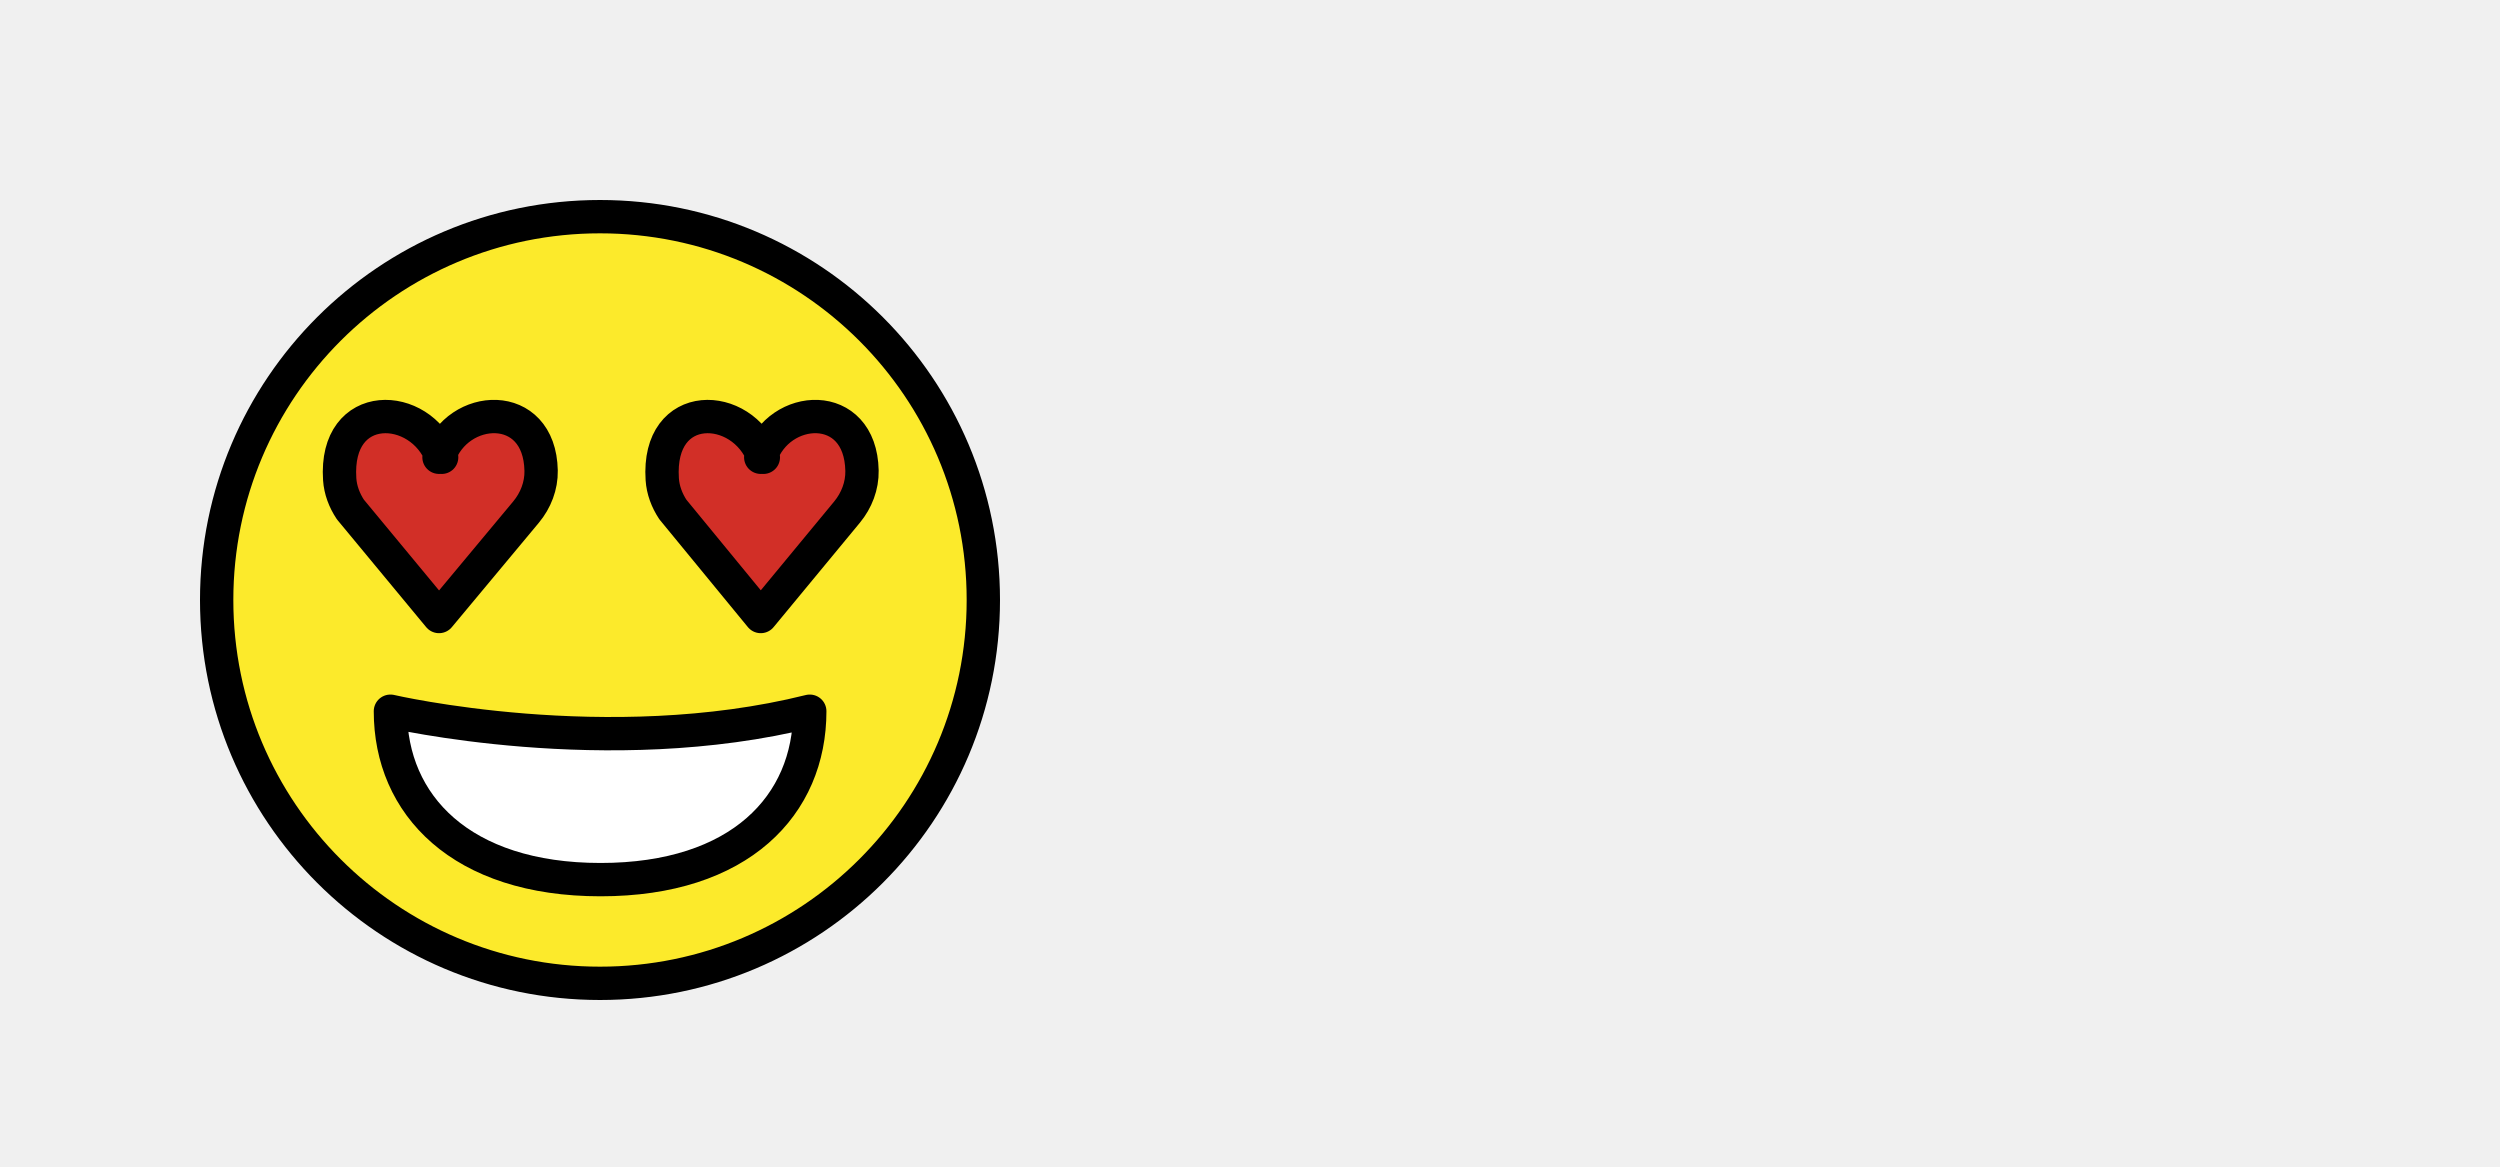
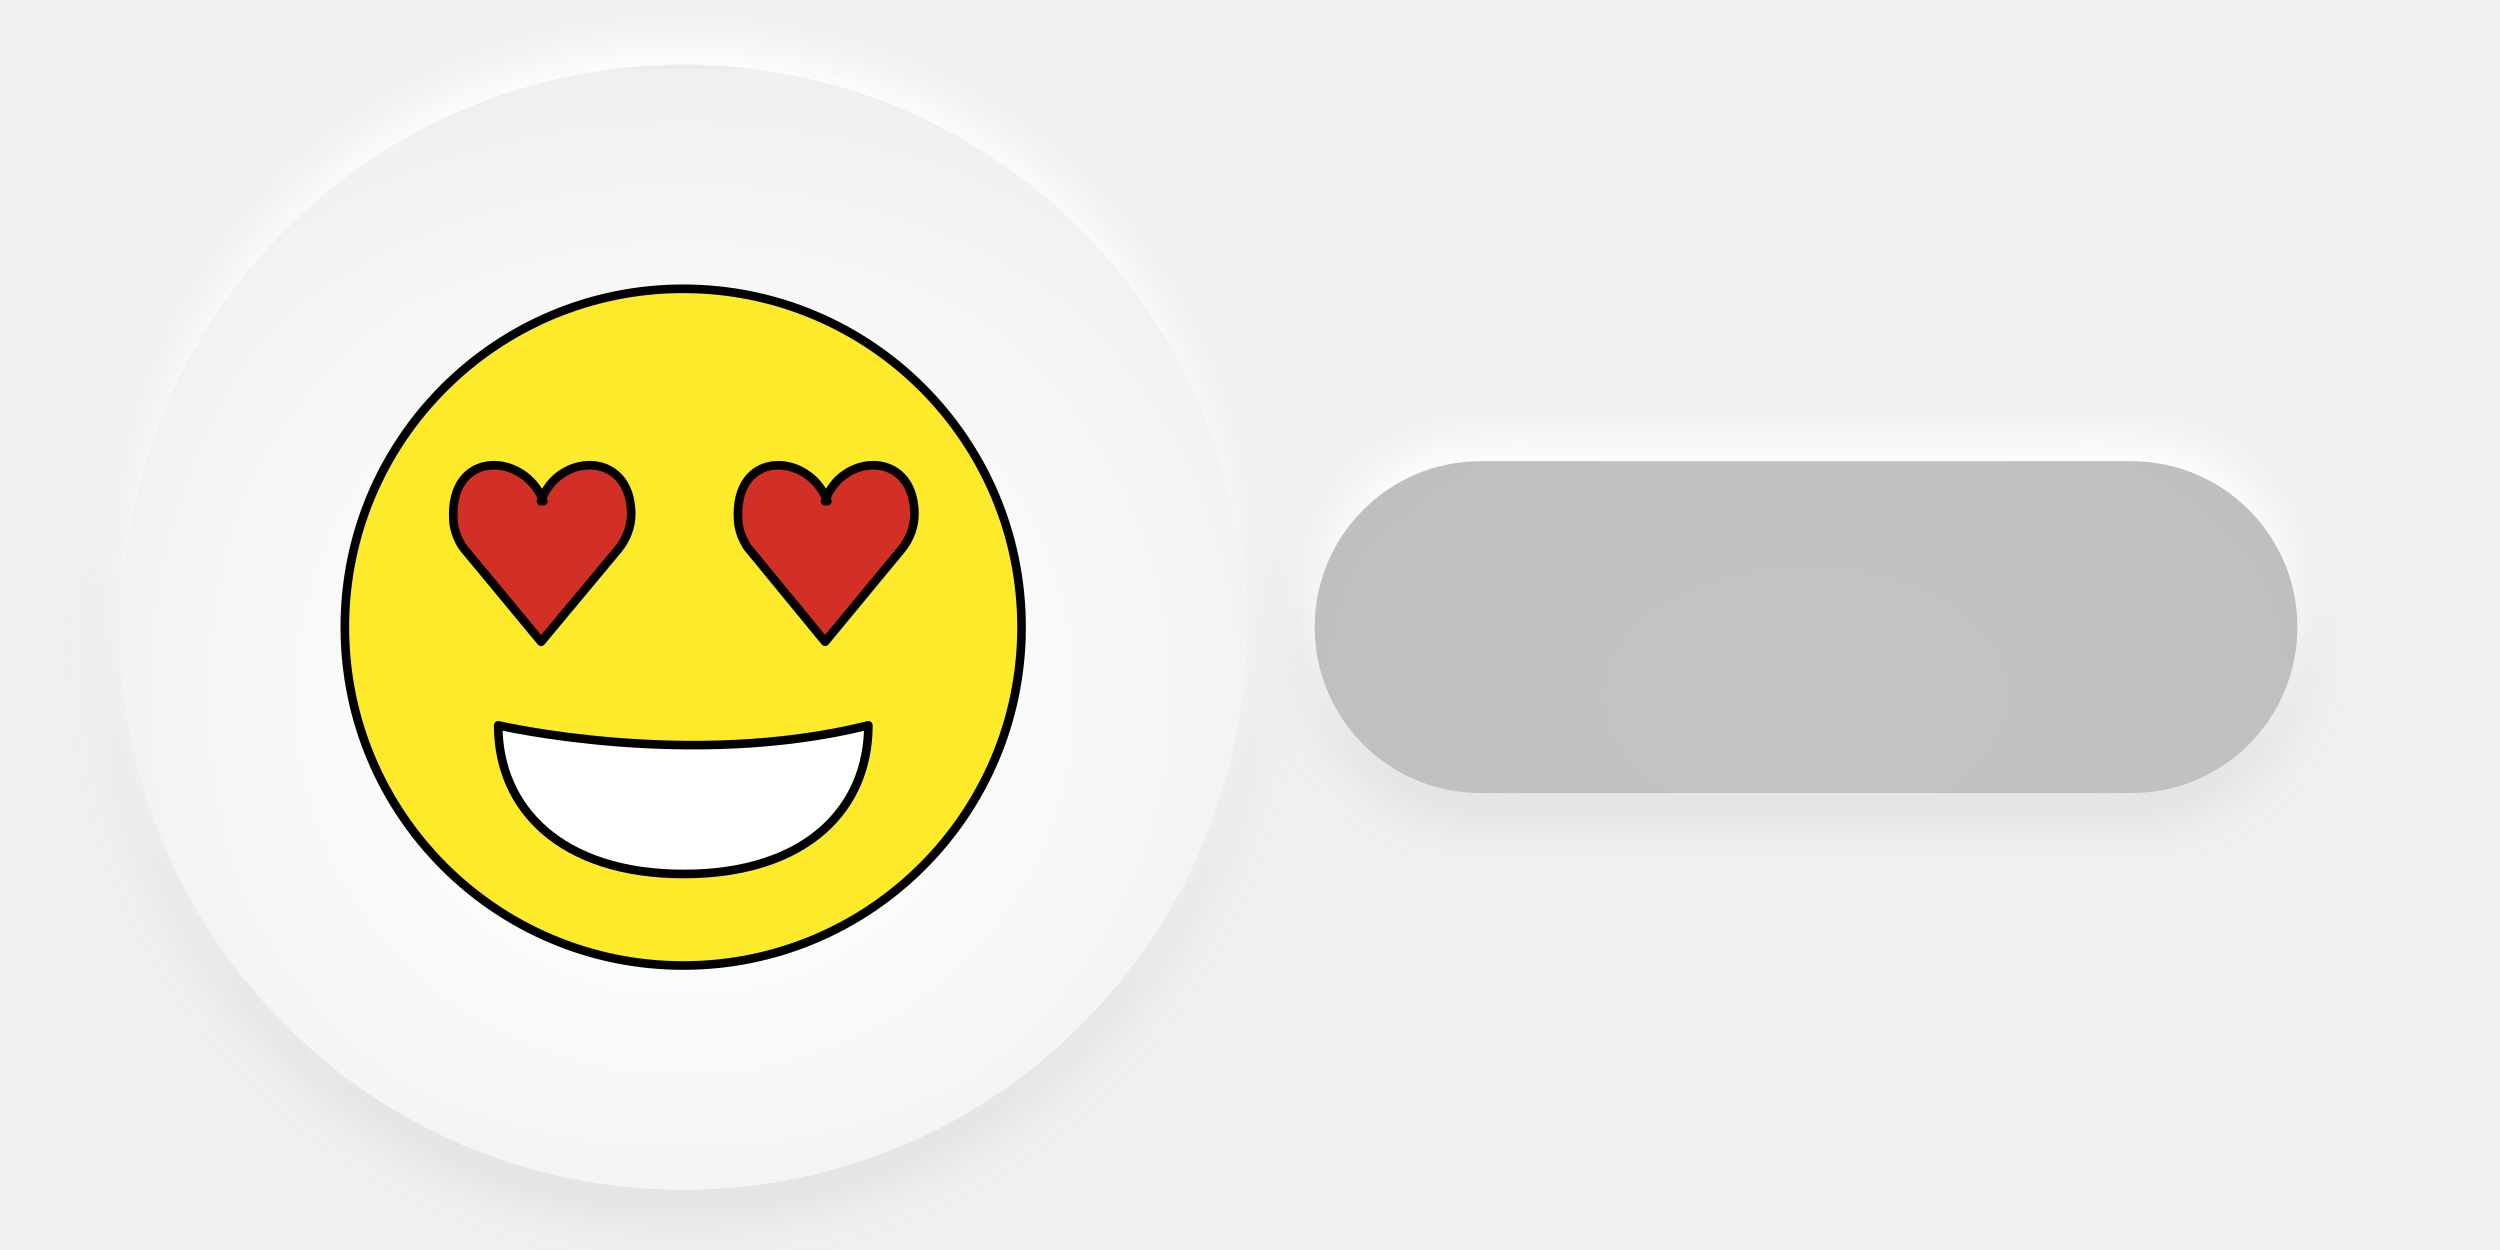
- <svg xmlns="http://www.w3.org/2000/svg" id="emoji" viewBox="0 0 150 70">
-   <rect id="my-rect" fill="#e5f9ff" x="0" y="0" rx="20" ry="20" />
-   <g>
-     <g id="color">
-       <circle cx="36" cy="36" r="23" fill="#FCEA2B" />
-       <path fill="#D22F27" d="M26.499,27.438c-1.265-3.354-6.441-3.569-6.117,1.318c0.043,0.648,0.281,1.272,0.641,1.813 l5.318,6.422l0,0l5.221-6.266c0.58-0.696,0.922-1.578,0.905-2.485c-0.086-4.352-5.051-4.035-6.127-0.804" />
-       <path fill="#D22F27" d="M45.801,27.438c-1.255-3.354-6.387-3.569-6.066,1.318c0.043,0.648,0.279,1.272,0.636,1.813 l5.274,6.422l0,0l5.178-6.266c0.575-0.696,0.915-1.578,0.897-2.485c-0.086-4.352-5.009-4.035-6.076-0.804" />
-       <path fill="#FFFFFF" d="M48.586,42.673c0,5.63-4.178,10.105-12.554,10.105c-8.374,0-12.607-4.489-12.607-10.105 C23.425,42.673,36.45,45.705,48.586,42.673z" />
+ <svg xmlns="http://www.w3.org/2000/svg" xmlns:xlink="http://www.w3.org/1999/xlink" id="emoji" width="160" height="80" viewBox="0 0 550 290" version="1.1">
+   <defs>
+     <rect id="my-rect" x="290" y="107" width="228" height="77" rx="38.5" />
+     <filter x="-5.3%" y="-17.8%" width="110.6%" height="137.8%" filterUnits="objectBoundingBox" id="filter-vtzmd_ykt7-2">
+       <feOffset dx="0" dy="5" in="SourceAlpha" result="shadowOffsetOuter1" />
+       <feGaussianBlur stdDeviation="6.5" in="shadowOffsetOuter1" result="shadowBlurOuter1" />
+       <feComposite in="shadowBlurOuter1" in2="SourceAlpha" operator="out" result="shadowBlurOuter1" />
+       <feColorMatrix values="0 0 0 0 0.86   0 0 0 0 0.86   0 0 0 0 0.86  0 0 0 1 0" type="matrix" in="shadowBlurOuter1" result="shadowMatrixOuter1" />
+       <feOffset dx="0" dy="-5" in="SourceAlpha" result="shadowOffsetOuter2" />
+       <feGaussianBlur stdDeviation="5" in="shadowOffsetOuter2" result="shadowBlurOuter2" />
+       <feComposite in="shadowBlurOuter2" in2="SourceAlpha" operator="out" result="shadowBlurOuter2" />
+       <feColorMatrix values="0 0 0 0 1   0 0 0 0 1   0 0 0 0 1  0 0 0 1 0" type="matrix" in="shadowBlurOuter2" result="shadowMatrixOuter2" />
+       <feMerge>
+         <feMergeNode in="shadowMatrixOuter1" />
+         <feMergeNode in="shadowMatrixOuter2" />
+       </feMerge>
+     </filter>
+     <filter x="-19.2%" y="-60.4%" width="138.4%" height="223.0%" filterUnits="objectBoundingBox" id="filter-vtzmd_ykt7-3">
+       <feGaussianBlur stdDeviation="58.5" in="SourceAlpha" result="shadowBlurInner1" />
+       <feOffset dx="0" dy="16" in="shadowBlurInner1" result="shadowOffsetInner1" />
+       <feComposite in="shadowOffsetInner1" in2="SourceAlpha" operator="arithmetic" k2="-1" k3="1" result="shadowInnerInner1" />
+       <feColorMatrix values="0 0 0 0 0   0 0 0 0 0   0 0 0 0 0  0 0 0 0.078 0" type="matrix" in="shadowInnerInner1" />
+     </filter>
+     <circle id="path-vtzmd_ykt7-4" cx="143.5" cy="145.5" r="130.5" />
+     <filter x="-8.4%" y="-9.2%" width="116.9%" height="119.5%" filterUnits="objectBoundingBox" id="filter-vtzmd_ykt7-5">
+       <feOffset dx="0" dy="5" in="SourceAlpha" result="shadowOffsetOuter1" />
+       <feGaussianBlur stdDeviation="6.5" in="shadowOffsetOuter1" result="shadowBlurOuter1" />
+       <feColorMatrix values="0 0 0 0 0.86   0 0 0 0 0.86   0 0 0 0 0.86  0 0 0 1 0" type="matrix" in="shadowBlurOuter1" result="shadowMatrixOuter1" />
+       <feOffset dx="0" dy="-5" in="SourceAlpha" result="shadowOffsetOuter2" />
+       <feGaussianBlur stdDeviation="5" in="shadowOffsetOuter2" result="shadowBlurOuter2" />
+       <feColorMatrix values="0 0 0 0 1   0 0 0 0 1   0 0 0 0 1  0 0 0 1 0" type="matrix" in="shadowBlurOuter2" result="shadowMatrixOuter2" />
+       <feMerge>
+         <feMergeNode in="shadowMatrixOuter1" />
+         <feMergeNode in="shadowMatrixOuter2" />
+       </feMerge>
+     </filter>
+     <filter x="-30.5%" y="-31.2%" width="160.9%" height="163.6%" filterUnits="objectBoundingBox" id="filter-vtzmd_ykt7-6">
+       <feGaussianBlur stdDeviation="58.5" in="SourceAlpha" result="shadowBlurInner1" />
+       <feOffset dx="0" dy="16" in="shadowBlurInner1" result="shadowOffsetInner1" />
+       <feComposite in="shadowOffsetInner1" in2="SourceAlpha" operator="arithmetic" k2="-1" k3="1" result="shadowInnerInner1" />
+       <feColorMatrix values="0 0 0 0 0   0 0 0 0 0   0 0 0 0 0  0 0 0 0.078 0" type="matrix" in="shadowInnerInner1" />
+     </filter>
+   </defs>
+   <g id="Page-1" stroke="none" stroke-width="1" fill="none" fill-rule="evenodd">
+     <g id="Rectangle-Copy-2">
+       <use fill="black" fill-opacity="1" filter="url(#filter-vtzmd_ykt7-2)" xlink:href="#my-rect" />
+       <use fill-opacity="0.15" fill="#000000" fill-rule="evenodd" xlink:href="#my-rect" />
+       <use fill="black" fill-opacity="1" filter="url(#filter-vtzmd_ykt7-3)" xlink:href="#my-rect" />
    </g>
-     <g id="hair" />
-     <g id="skin" />
-     <g id="skin-shadow" />
-     <g id="line">
-       <circle cx="36" cy="36" r="23" fill="none" stroke="#000000" stroke-linecap="round" stroke-linejoin="round" stroke-miterlimit="10" stroke-width="2" />
-       <path fill="none" stroke="#000000" stroke-linecap="round" stroke-linejoin="round" stroke-miterlimit="10" stroke-width="2" d="M48.586,42.673c0,5.63-4.178,10.105-12.554,10.105c-8.374,0-12.607-4.489-12.607-10.105 C23.425,42.673,36.45,45.705,48.586,42.673z" />
-       <path fill="none" stroke="#000000" stroke-linecap="round" stroke-linejoin="round" stroke-miterlimit="10" stroke-width="2" d="M26.499,27.438c-1.265-3.354-6.441-3.569-6.117,1.318c0.043,0.648,0.281,1.272,0.641,1.813l5.318,6.422l0,0 l5.221-6.266c0.58-0.696,0.922-1.578,0.905-2.485c-0.086-4.352-5.051-4.035-6.127-0.804" />
-       <path fill="none" stroke="#000000" stroke-linecap="round" stroke-linejoin="round" stroke-miterlimit="10" stroke-width="2" d="M45.801,27.438c-1.255-3.354-6.387-3.569-6.066,1.318c0.043,0.648,0.279,1.272,0.636,1.813l5.274,6.422l0,0 l5.178-6.266c0.575-0.696,0.915-1.578,0.897-2.485c-0.086-4.352-5.009-4.035-6.076-0.804" />
+     <g id="Oval-Copy-2">
+       <use fill="black" fill-opacity="1" filter="url(#filter-vtzmd_ykt7-5)" xlink:href="#path-vtzmd_ykt7-4" />
+       <use fill="#FFFFFF" fill-rule="evenodd" xlink:href="#path-vtzmd_ykt7-4" />
+       <use fill="black" fill-opacity="1" filter="url(#filter-vtzmd_ykt7-6)" xlink:href="#path-vtzmd_ykt7-4" />
    </g>
-     <animateTransform id="animate" attributeName="transform" attributeType="XML" type="rotate" from="0 36 36" to="360 36 36" dur="2s" repeatCount="indefinite" />
+     <g>
+       <g id="Group" transform="translate(65, 67)">
+         <g id="color" fill-rule="nonzero">
+           <circle id="Oval" fill="#FCEA2B" cx="78.5" cy="78.5" r="78.5" />
+           <path d="M46.073,49.279 C41.755,37.831 24.09,37.099 25.196,53.777 C25.344,55.99 26.156,58.119 27.386,59.966 L45.536,81.886 L45.536,81.886 L63.356,60.5 C65.334,58.123 66.504,55.115 66.445,52.018 C66.15,37.163 49.206,38.246 45.532,49.275" id="Path" fill="#D22F27" />
+           <path d="M111.952,49.279 C107.67,37.831 90.152,37.099 91.249,53.777 C91.395,55.99 92.2,58.119 93.42,59.966 L111.419,81.886 L111.419,81.886 L129.091,60.5 C131.053,58.123 132.213,55.115 132.154,52.018 C131.862,37.163 115.058,38.246 111.415,49.275" id="Path" fill="#D22F27" />
+           <path d="M121.456,101.277 C121.456,120.491 107.195,135.764 78.609,135.764 C50.028,135.764 35.581,120.444 35.581,101.277 C35.581,101.277 80.037,111.622 121.456,101.277 Z" id="Path" fill="#FFFFFF" />
+         </g>
+         <g id="line" stroke="#000000" stroke-linecap="round" stroke-linejoin="round" stroke-width="2">
+           <circle id="Oval" cx="78.5" cy="78.5" r="78.5" />
+           <path d="M121.456,101.277 C121.456,120.491 107.195,135.764 78.609,135.764 C50.028,135.764 35.581,120.444 35.581,101.277 C35.581,101.277 80.037,111.622 121.456,101.277 Z" id="Path" />
+           <path d="M46.073,49.279 C41.755,37.831 24.09,37.099 25.196,53.777 C25.344,55.99 26.156,58.119 27.386,59.966 L45.536,81.886 L45.536,81.886 L63.356,60.5 C65.334,58.123 66.504,55.115 66.445,52.018 C66.15,37.163 49.206,38.246 45.532,49.275" id="Path" />
+           <path d="M111.952,49.279 C107.67,37.831 90.152,37.099 91.249,53.777 C91.395,55.99 92.2,58.119 93.42,59.966 L111.419,81.886 L111.419,81.886 L129.091,60.5 C131.053,58.123 132.213,55.115 132.154,52.018 C131.862,37.163 115.058,38.246 111.415,49.275" id="Path" />
+         </g>
+       </g>
+       <animateTransform id="animate" attributeName="transform" attributeType="XML" type="rotate" from="0 143.5 145.5" to="360 143.5 145.5" dur="2s" repeatCount="indefinite" />
+     </g>
+     <text id="my-text" />
  </g>
-   <text id="my-text" />
</svg>
